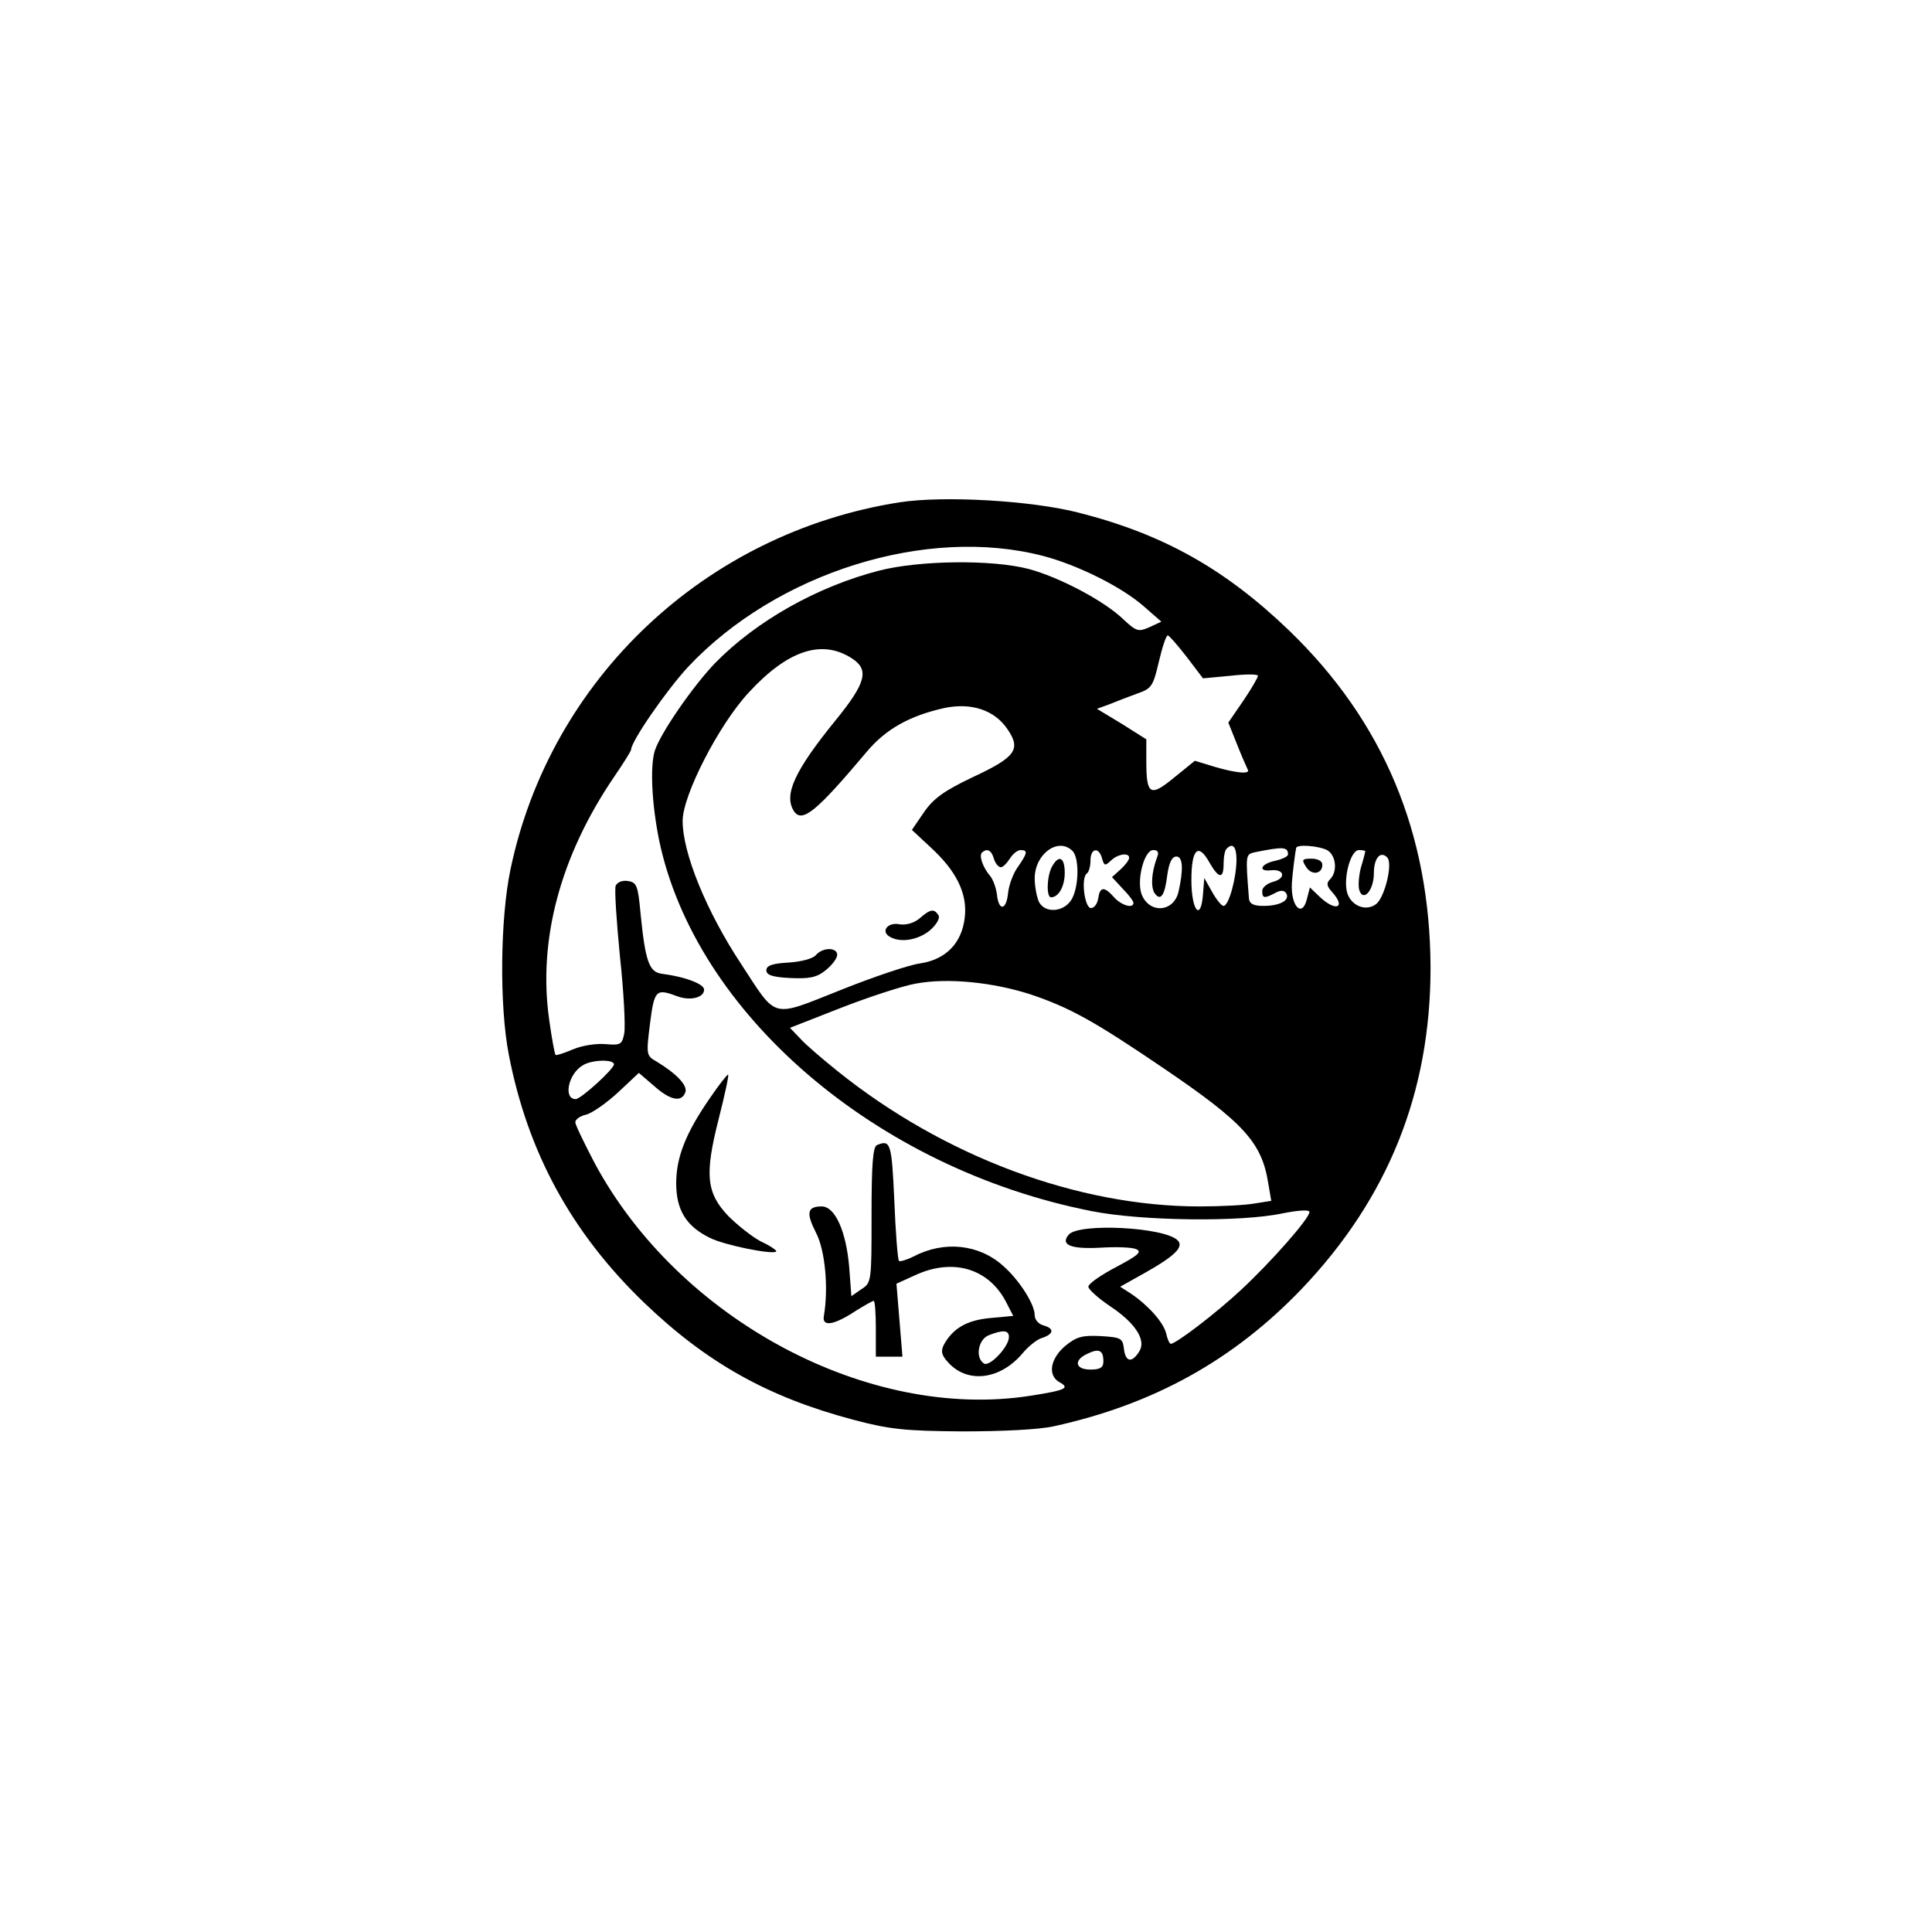
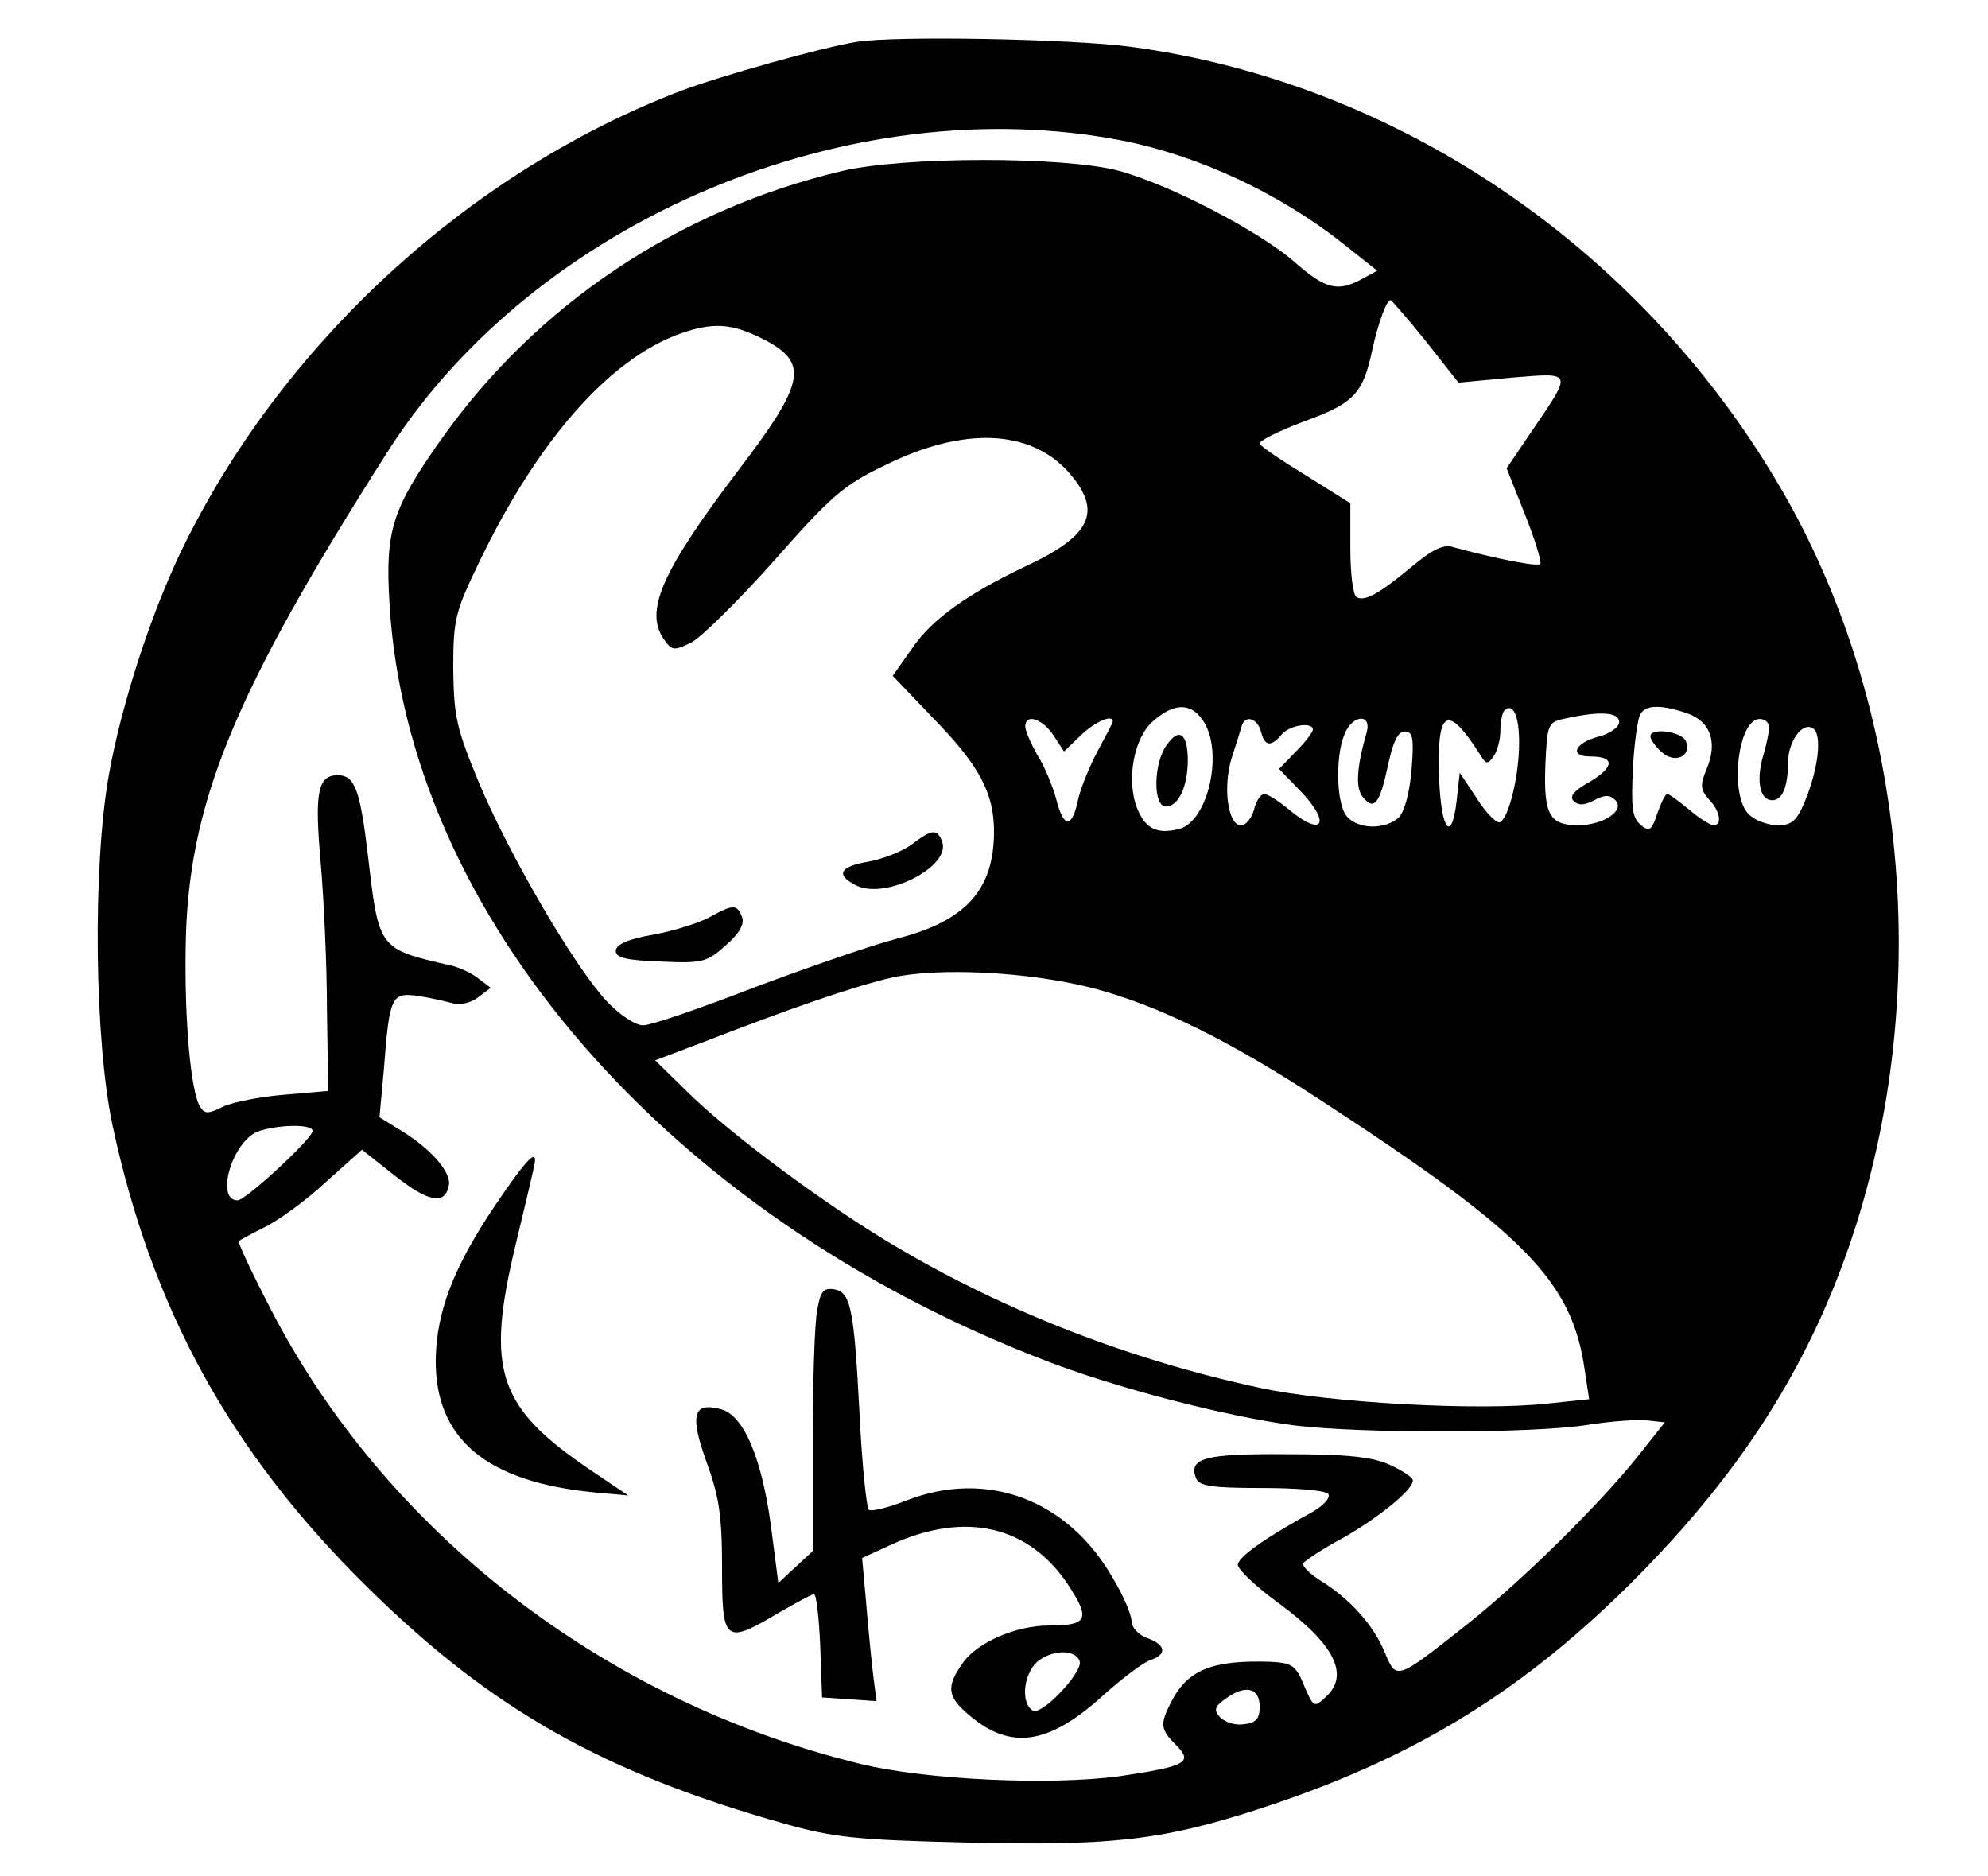
- <svg xmlns="http://www.w3.org/2000/svg" version="1.0" width="450pt" height="450pt" viewBox="0 0 450 450" preserveAspectRatio="xMidYMid meet">
-   <g transform="translate(0,450) scale(0.1,-0.1)" fill="#000000" stroke="none">
-     <path d="M2095 3330 c-452 -71 -813 -411 -906 -855 -24 -115 -26 -317 -4 -431 44 -228 146 -415 315 -578 146 -140 288 -220 488 -273 83 -22 119 -26 252 -27 93 0 179 4 215 12 232 51 418 154 577 320 201 211 300 457 300 748 -1 314 -110 574 -330 786 -149 143 -293 224 -490 274 -109 28 -313 40 -417 24z m335 -125 c80 -21 183 -72 235 -118 l40 -35 -28 -13 c-25 -11 -30 -10 -60 18 -44 43 -150 99 -222 118 -85 22 -253 20 -347 -4 -144 -37 -286 -117 -382 -215 -52 -54 -128 -164 -141 -205 -11 -37 -7 -122 10 -207 84 -404 505 -766 1008 -865 116 -23 348 -26 445 -5 36 7 62 9 62 3 0 -15 -90 -117 -160 -182 -58 -54 -151 -125 -163 -125 -3 0 -8 11 -11 25 -7 26 -42 65 -82 92 l-25 16 59 33 c69 39 90 60 75 75 -31 31 -231 41 -254 13 -20 -24 6 -34 76 -30 33 2 69 1 80 -3 16 -6 8 -14 -45 -42 -36 -19 -65 -39 -65 -46 0 -6 22 -26 50 -45 59 -39 85 -79 69 -105 -17 -28 -32 -26 -36 4 -3 26 -6 28 -54 31 -43 2 -56 -1 -83 -23 -35 -30 -41 -68 -14 -84 26 -14 16 -19 -67 -32 -377 -59 -819 177 -1015 542 -24 46 -45 89 -45 95 0 7 12 15 26 18 14 4 47 27 74 52 l48 45 35 -30 c38 -34 64 -39 73 -16 7 16 -20 44 -66 72 -25 14 -25 16 -16 89 10 78 14 82 62 64 31 -12 64 -4 64 15 0 13 -44 30 -99 37 -29 4 -38 29 -49 140 -6 66 -9 73 -30 76 -13 2 -24 -3 -28 -11 -3 -9 2 -83 10 -165 9 -83 13 -163 10 -179 -5 -26 -9 -28 -43 -25 -21 2 -55 -3 -76 -12 -21 -9 -40 -15 -41 -13 -2 2 -9 39 -15 83 -26 185 26 380 151 564 22 32 40 61 40 64 0 19 82 138 133 193 206 219 555 329 827 258z m334 -235 l38 -50 64 6 c35 4 64 4 64 0 0 -4 -15 -30 -34 -58 l-35 -51 20 -50 c11 -28 23 -55 25 -59 8 -12 -26 -9 -77 6 l-46 14 -48 -39 c-56 -46 -65 -41 -65 38 l0 51 -57 36 -58 35 30 11 c17 7 46 18 65 25 32 11 36 17 49 73 8 34 17 62 21 62 3 0 23 -23 44 -50z m-779 -4 c40 -26 32 -57 -39 -144 -95 -117 -121 -173 -97 -211 19 -29 52 -2 169 137 45 54 101 85 182 103 63 13 117 -5 147 -50 32 -47 18 -65 -83 -112 -65 -31 -90 -49 -112 -81 l-28 -41 44 -41 c60 -55 86 -108 79 -164 -7 -59 -44 -97 -104 -106 -24 -3 -108 -31 -185 -62 -164 -65 -147 -69 -232 61 -81 123 -136 258 -136 333 0 60 85 225 154 299 91 99 171 125 241 79z m513 -448 c17 -17 15 -89 -4 -116 -19 -27 -60 -29 -74 -3 -5 11 -10 36 -10 55 0 57 55 97 88 64z m382 -20 c0 -43 -18 -108 -30 -108 -5 0 -17 15 -27 33 l-18 32 -3 -38 c-5 -65 -27 -38 -27 33 0 73 16 88 42 41 22 -38 33 -39 33 -3 0 16 3 32 7 35 14 15 23 5 23 -25z m120 12 c0 -5 -13 -11 -30 -15 -34 -7 -41 -26 -9 -22 31 3 35 -19 4 -27 -14 -4 -25 -13 -25 -21 0 -18 5 -18 30 -5 13 7 21 7 26 -1 9 -16 -15 -29 -53 -29 -24 0 -33 5 -34 18 -8 102 -8 102 14 107 65 13 77 13 77 -5z m91 10 c21 -12 25 -50 7 -68 -9 -9 -8 -16 5 -30 33 -37 8 -46 -29 -11 l-23 22 -7 -27 c-11 -45 -38 -17 -35 37 1 19 8 74 10 82 2 9 52 5 72 -5z m-776 -20 c3 -11 11 -20 16 -20 5 0 14 9 21 20 7 11 18 20 25 20 18 0 16 -7 -6 -39 -11 -15 -21 -42 -23 -61 -4 -41 -22 -43 -26 -3 -2 15 -9 35 -16 43 -17 20 -26 47 -19 54 12 11 22 6 28 -14z m252 0 c5 -17 7 -17 20 -5 16 16 43 20 43 7 0 -5 -9 -17 -20 -27 l-20 -18 25 -27 c14 -14 25 -29 25 -33 0 -14 -28 -6 -45 13 -23 26 -33 25 -37 -2 -2 -13 -9 -23 -17 -23 -15 0 -24 72 -9 81 4 3 8 16 8 30 0 29 20 32 27 4z m128 3 c-13 -35 -15 -68 -6 -83 14 -20 24 -7 30 43 4 28 11 42 21 42 15 0 17 -29 5 -82 -11 -48 -68 -52 -86 -6 -12 33 6 103 27 103 11 0 14 -5 9 -17z m485 14 c0 -1 -4 -18 -10 -37 -5 -19 -7 -43 -4 -53 9 -29 34 -1 34 39 0 35 15 53 31 37 14 -14 -6 -94 -26 -109 -23 -17 -55 -5 -66 23 -12 32 6 103 26 103 8 0 15 -1 15 -3z m-780 -333 c92 -31 148 -62 310 -172 187 -127 229 -173 244 -268 l7 -41 -38 -6 c-21 -4 -79 -7 -129 -7 -284 0 -595 116 -843 315 -36 29 -76 63 -88 77 l-23 24 120 47 c67 26 144 51 173 56 75 14 180 3 267 -25z m-970 -163 c0 -11 -77 -81 -89 -81 -30 0 -17 60 17 79 21 13 72 14 72 2z m1140 -692 c0 -14 -7 -19 -30 -19 -36 0 -40 22 -7 37 27 13 37 8 37 -18z" />
-     <path d="M1654 1943 c-57 -82 -79 -139 -79 -199 0 -62 23 -100 78 -127 33 -17 147 -40 155 -32 2 2 -13 13 -35 23 -21 11 -55 38 -77 60 -51 54 -55 96 -22 226 14 55 24 101 22 103 -1 2 -21 -23 -42 -54z" />
-     <path d="M2043 1833 c-10 -3 -13 -46 -13 -163 0 -155 0 -158 -24 -173 l-23 -16 -5 67 c-7 84 -33 142 -64 142 -34 0 -37 -15 -13 -62 21 -41 29 -128 18 -193 -5 -26 23 -22 73 11 21 13 40 24 43 24 3 0 5 -29 5 -65 l0 -65 31 0 31 0 -7 85 -7 85 44 20 c87 40 169 16 210 -60 l18 -35 -54 -5 c-54 -5 -87 -24 -108 -63 -7 -15 -5 -24 12 -42 45 -48 120 -38 171 22 14 17 35 34 47 37 27 9 28 22 2 29 -11 3 -20 13 -20 24 0 25 -36 82 -74 115 -56 50 -137 59 -209 21 -16 -8 -31 -12 -33 -10 -3 2 -8 66 -11 141 -6 134 -9 142 -40 129z m307 -447 c0 -23 -45 -70 -58 -62 -21 13 -14 56 11 66 33 13 47 12 47 -4z" />
-     <path d="M2142 2361 c-13 -11 -31 -16 -46 -14 -27 6 -45 -15 -25 -28 25 -16 67 -9 95 14 16 14 24 29 20 35 -10 16 -19 15 -44 -7z" />
-     <path d="M1900 2275 c-7 -8 -34 -15 -63 -17 -38 -2 -52 -7 -52 -18 0 -11 14 -16 56 -18 44 -2 61 1 82 18 15 12 27 28 27 36 0 18 -34 18 -50 -1z" />
-     <path d="M2450 2481 c-12 -23 -13 -71 -2 -71 18 0 32 26 32 57 0 37 -14 43 -30 14z" />
-     <path d="M3042 2481 c13 -21 38 -17 38 5 0 8 -10 14 -25 14 -22 0 -24 -2 -13 -19z" />
+ <svg xmlns="http://www.w3.org/2000/svg" version="1.0" width="318pt" height="300pt" viewBox="0 0 318 300" preserveAspectRatio="xMidYMid meet">
+   <g transform="translate(0,300) scale(0.1,-0.1)" fill="#000000" stroke="none">
+     <path d="M1370 2933 c-56 -9 -219 -55 -280 -78 -333 -127 -629 -395 -791 -718 -53 -104 -104 -259 -125 -377 -26 -147 -23 -424 6 -560 63 -294 189 -524 409 -740 196 -193 375 -295 666 -377 78 -22 116 -26 286 -30 233 -6 317 3 471 53 241 78 414 182 589 354 157 155 262 307 333 483 165 410 130 912 -89 1282 -225 382 -612 643 -1035 700 -96 13 -380 18 -440 8z m426 -158 c121 -24 251 -84 354 -166 l53 -42 -24 -13 c-38 -21 -58 -17 -106 25 -56 50 -202 126 -284 148 -88 23 -345 23 -444 -1 -260 -62 -486 -213 -638 -427 -80 -113 -91 -147 -84 -264 29 -498 444 -978 1046 -1210 115 -45 294 -91 402 -105 108 -13 381 -13 469 1 38 6 81 9 96 7 l27 -3 -42 -53 c-62 -78 -186 -200 -274 -270 -114 -90 -113 -90 -132 -45 -18 44 -56 86 -103 115 -17 11 -30 23 -27 28 3 4 31 23 63 40 58 33 112 77 112 92 0 5 -17 16 -37 25 -28 13 -70 17 -165 17 -130 1 -157 -6 -145 -38 5 -13 25 -16 106 -16 56 0 103 -4 106 -10 3 -6 -8 -18 -25 -28 -77 -42 -120 -73 -120 -85 0 -7 29 -35 65 -61 90 -66 114 -115 76 -150 -19 -18 -20 -17 -35 18 -13 32 -19 36 -53 38 -93 3 -132 -12 -159 -63 -19 -37 -18 -45 7 -70 28 -28 17 -34 -90 -50 -111 -15 -311 -6 -416 20 -409 100 -760 372 -944 731 -29 56 -51 103 -49 105 1 1 21 12 43 23 22 11 66 43 97 72 l57 51 52 -41 c54 -43 81 -48 87 -16 4 21 -28 58 -77 88 l-34 21 7 76 c9 118 12 124 55 118 20 -3 45 -9 56 -12 11 -3 29 1 40 10 l20 15 -20 15 c-11 9 -31 18 -45 21 -114 26 -114 26 -131 172 -13 109 -21 132 -49 132 -32 0 -37 -28 -27 -140 5 -58 10 -163 10 -235 l2 -130 -70 -6 c-38 -3 -83 -12 -98 -19 -24 -12 -30 -12 -37 0 -15 24 -25 139 -23 255 3 228 76 405 324 794 236 369 738 581 1175 496z m485 -321 l52 -66 85 8 c99 8 98 11 32 -86 l-40 -59 29 -73 c16 -40 27 -76 25 -80 -4 -5 -70 8 -140 27 -14 5 -33 -4 -64 -30 -53 -44 -77 -58 -90 -50 -6 3 -10 39 -10 78 l0 72 -70 44 c-38 23 -72 46 -75 51 -3 4 29 20 71 36 80 29 94 44 109 114 9 42 23 80 29 80 2 0 28 -30 57 -66z m-1061 4 c75 -38 69 -69 -41 -213 -122 -161 -149 -224 -116 -269 12 -17 16 -17 44 -3 16 9 76 68 132 131 89 101 110 120 175 151 126 63 234 59 296 -11 54 -62 36 -101 -70 -150 -92 -44 -149 -84 -181 -131 l-31 -44 66 -69 c73 -75 96 -119 96 -180 0 -93 -45 -143 -154 -171 -42 -11 -146 -47 -231 -79 -85 -33 -164 -60 -176 -60 -13 0 -38 17 -58 38 -51 54 -155 232 -204 348 -37 89 -41 107 -42 184 0 80 3 91 42 172 93 193 207 323 320 364 54 19 83 17 133 -8z m704 -610 c34 -49 9 -162 -38 -174 -36 -9 -54 1 -67 33 -18 46 -5 114 26 140 33 29 60 29 79 1z m506 -36 c0 -52 -16 -118 -30 -127 -5 -3 -22 13 -37 37 l-28 42 -5 -45 c-8 -69 -25 -47 -28 37 -4 110 13 119 65 38 10 -17 13 -17 22 -4 6 8 11 27 11 41 0 14 3 29 6 32 14 14 24 -7 24 -51z m269 47 c37 -13 49 -46 31 -89 -11 -26 -10 -33 4 -49 18 -19 21 -41 7 -41 -5 0 -23 11 -39 25 -17 14 -32 25 -35 25 -3 0 -10 -14 -16 -31 -9 -28 -13 -30 -27 -18 -13 11 -15 28 -12 89 2 42 8 82 12 88 9 15 34 15 75 1z m-109 -14 c0 -8 -14 -18 -32 -23 -39 -10 -49 -32 -14 -32 39 0 39 -16 0 -40 -26 -14 -34 -24 -27 -31 8 -8 18 -7 33 1 17 9 25 9 34 0 16 -16 -19 -40 -60 -40 -46 0 -55 18 -52 97 3 66 4 68 33 74 55 12 85 10 85 -6z m-905 -21 l17 -26 27 26 c23 22 51 34 51 22 0 -2 -11 -23 -24 -47 -13 -24 -27 -59 -31 -76 -10 -48 -23 -49 -35 -3 -6 23 -20 56 -31 73 -10 18 -19 38 -19 45 0 21 27 13 45 -14z m332 6 c6 -24 16 -25 33 -5 12 15 50 21 50 8 0 -4 -12 -20 -27 -35 l-27 -28 32 -33 c52 -53 39 -78 -16 -32 -17 14 -34 25 -40 25 -5 0 -13 -11 -16 -25 -4 -14 -13 -25 -21 -25 -21 0 -29 61 -15 107 7 21 14 44 16 51 5 19 25 14 31 -8z m169 -2 c-16 -55 -18 -89 -6 -103 18 -22 27 -11 40 50 8 38 16 55 27 55 13 0 15 -11 11 -60 -3 -37 -11 -67 -20 -77 -22 -21 -68 -20 -85 3 -15 21 -17 92 -3 128 12 33 45 36 36 4z m644 9 c0 -6 -4 -28 -10 -47 -11 -39 -5 -70 15 -70 16 0 25 22 25 59 0 35 23 67 40 56 15 -9 9 -64 -13 -117 -13 -31 -21 -38 -43 -38 -15 0 -36 7 -46 17 -32 29 -19 153 17 153 8 0 15 -6 15 -13z m-1084 -417 c105 -27 221 -84 373 -184 322 -210 396 -286 416 -428 l7 -46 -67 -7 c-109 -12 -348 1 -459 25 -205 44 -405 121 -581 225 -111 65 -270 183 -338 251 l-49 48 74 28 c139 54 243 90 303 104 75 17 218 10 321 -16z m-1246 -229 c0 -12 -107 -111 -120 -111 -36 0 -9 93 32 110 30 11 88 13 88 1z m1515 -921 c0 -19 -6 -26 -26 -28 -14 -2 -31 4 -38 12 -10 11 -8 17 11 30 31 22 53 16 53 -14z" />
+     <path d="M792 1072 c-66 -98 -94 -170 -95 -247 -1 -126 80 -195 253 -212 l55 -5 -55 37 c-154 103 -174 161 -125 365 14 58 27 113 29 123 8 34 -10 16 -62 -61z" />
+     <path d="M1307 903 c-4 -21 -7 -116 -7 -211 l0 -173 -27 -25 -28 -26 -12 93 c-15 109 -44 176 -80 185 -44 12 -50 -9 -23 -84 20 -55 25 -85 25 -169 0 -120 4 -124 90 -73 28 16 53 30 57 30 4 0 8 -37 10 -82 l3 -83 44 -3 43 -3 -6 48 c-3 26 -8 78 -11 115 l-6 66 48 22 c117 53 218 30 281 -64 37 -56 32 -66 -30 -66 -53 0 -115 -27 -138 -60 -27 -38 -25 -54 11 -84 65 -55 125 -47 210 29 33 30 69 57 80 60 26 9 24 24 -6 35 -14 5 -25 17 -25 27 0 10 -13 41 -30 69 -72 126 -202 174 -330 124 -28 -11 -55 -18 -60 -15 -4 3 -11 71 -15 152 -9 172 -14 197 -42 201 -16 2 -21 -4 -26 -35z m420 -560 c6 -17 -61 -88 -75 -79 -21 13 -14 64 11 81 24 17 58 16 64 -2z" />
+     <path d="M1458 1649 c-15 -11 -46 -23 -68 -27 -47 -8 -54 -21 -21 -38 47 -24 153 30 138 70 -8 21 -16 20 -49 -5z" />
+     <path d="M1135 1533 c-16 -9 -57 -22 -90 -28 -41 -7 -60 -16 -60 -26 0 -11 17 -15 72 -17 67 -3 74 -1 104 26 22 19 30 34 26 45 -8 21 -14 21 -52 0z" />
+     <path d="M1866 1808 c-21 -29 -22 -98 -1 -98 20 0 35 32 35 74 0 43 -14 53 -34 24z" />
+     <path d="M2640 1822 c0 -5 8 -16 18 -25 21 -19 48 -7 39 17 -6 16 -57 23 -57 8z" />
  </g>
</svg>
